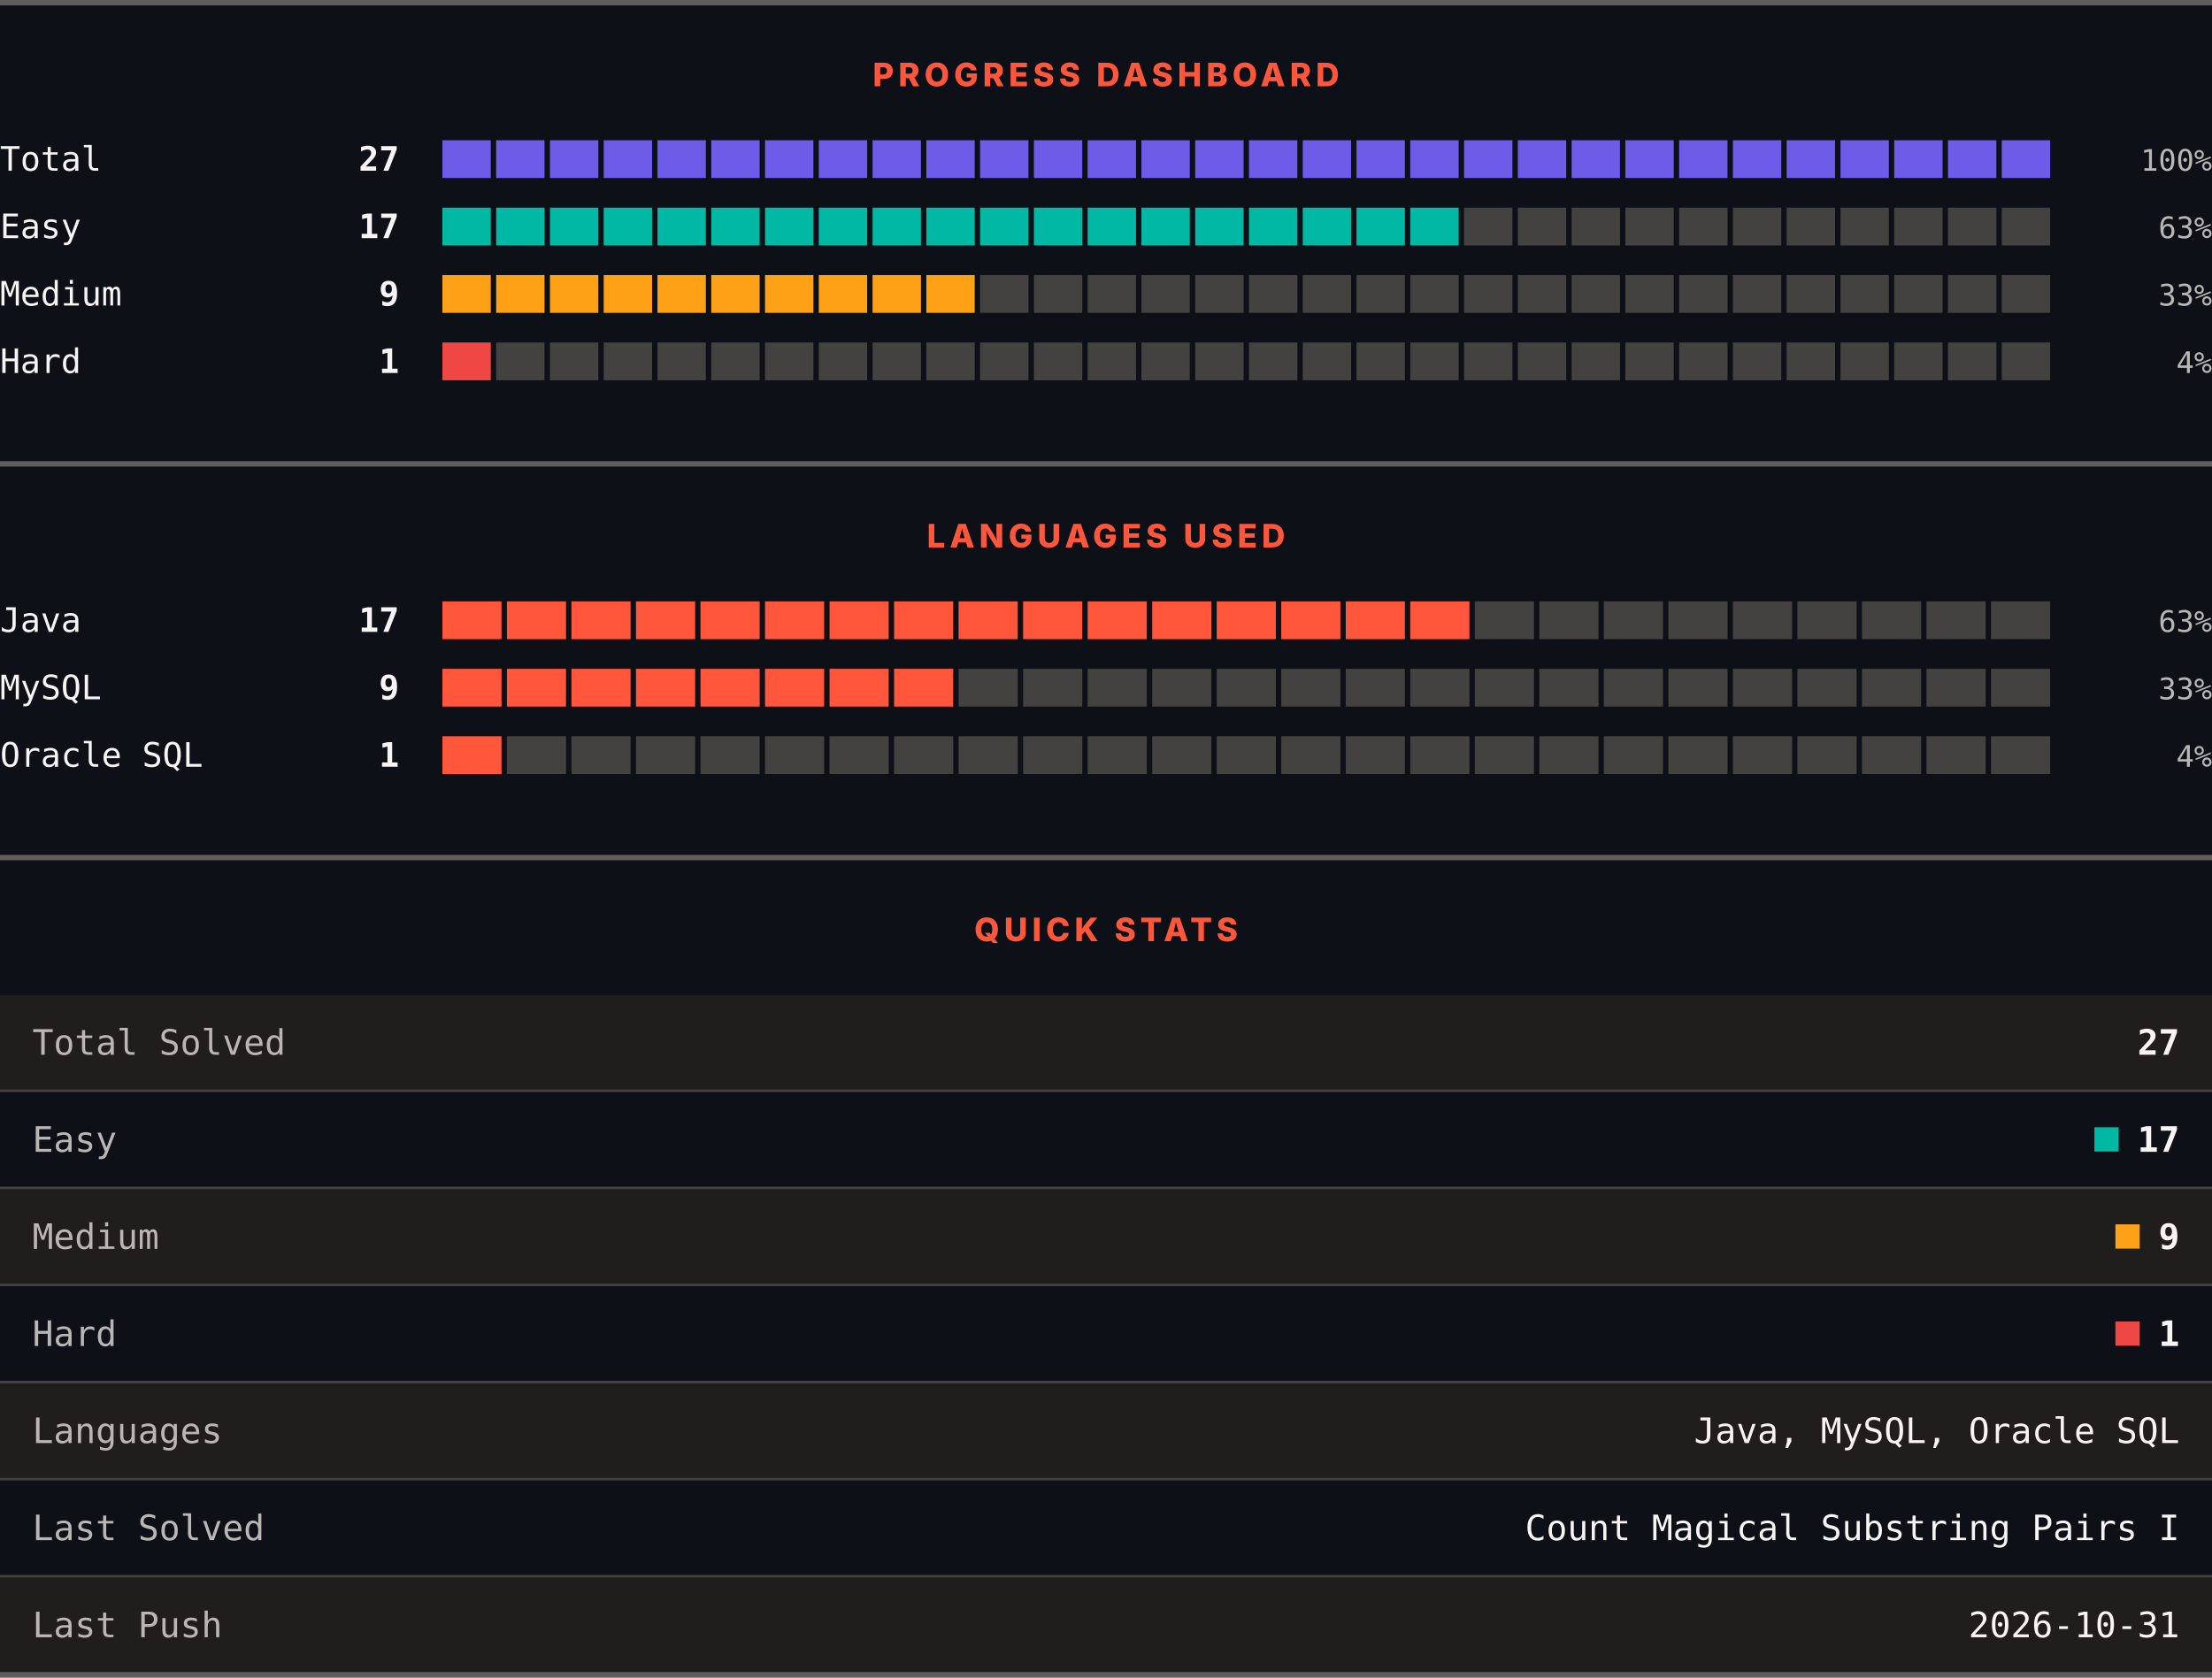
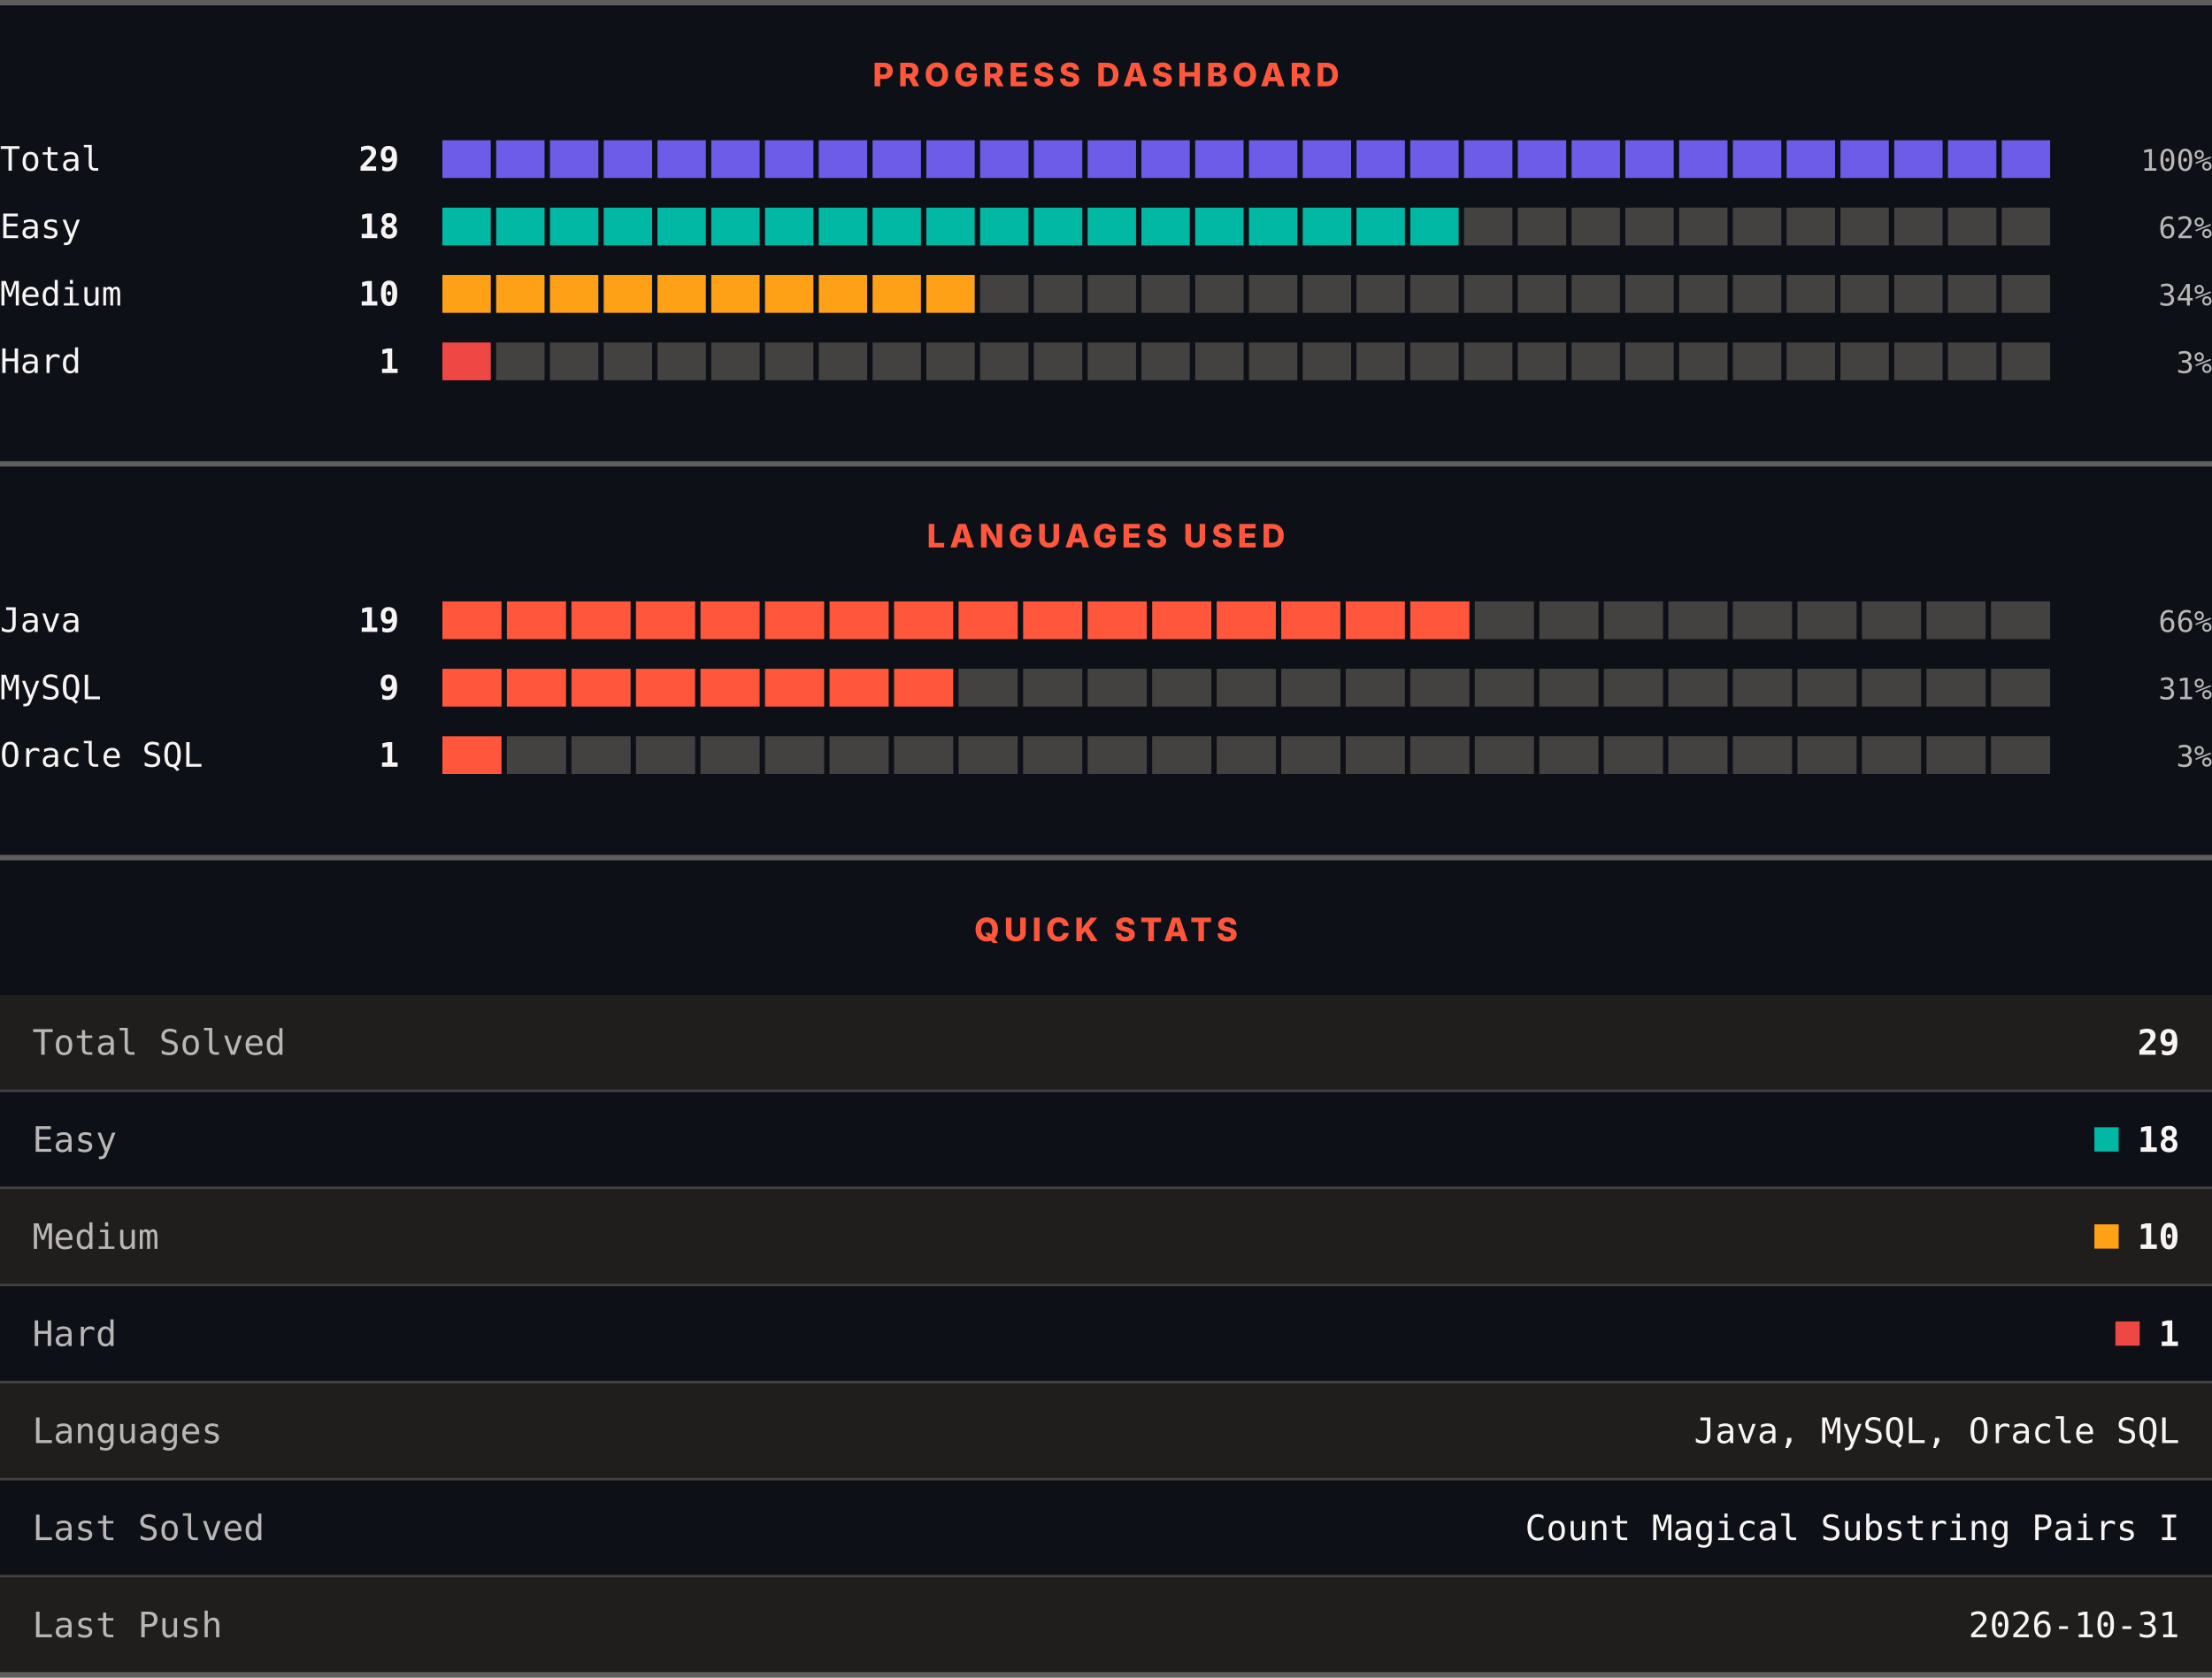
<svg xmlns="http://www.w3.org/2000/svg" width="820" height="622" viewBox="0 0 820 622" role="img" aria-label="LeetCode progress, languages and quick stats">
  <rect width="820" height="622" fill="#0d1117" />
  <rect x="0" y="0" width="820" height="2" fill="#605d5d" />
  <text x="410" y="32" text-anchor="middle" font-family="Archivo, system-ui, -apple-system, Segoe UI, sans-serif" font-size="12" font-weight="800" letter-spacing="1.68" fill="#ff563c">PROGRESS DASHBOARD</text>
  <text x="0" y="63.3" font-family="ui-monospace, SFMono-Regular, Menlo, Consolas, monospace" font-size="12.5" fill="#f8f4f4">Total</text>
-   <text x="148" y="63.3" text-anchor="end" font-family="ui-monospace, SFMono-Regular, Menlo, Consolas, monospace" font-size="12.5" font-weight="700" fill="#f8f4f4">27</text>
+   <text x="148" y="63.3" text-anchor="end" font-family="ui-monospace, SFMono-Regular, Menlo, Consolas, monospace" font-size="12.5" font-weight="700" fill="#f8f4f4">29</text>
  <rect x="164.00" y="52" width="17.93" height="14" fill="#6c5ce7" />
  <rect x="183.93" y="52" width="17.93" height="14" fill="#6c5ce7" />
  <rect x="203.87" y="52" width="17.93" height="14" fill="#6c5ce7" />
  <rect x="223.80" y="52" width="17.93" height="14" fill="#6c5ce7" />
  <rect x="243.73" y="52" width="17.93" height="14" fill="#6c5ce7" />
  <rect x="263.67" y="52" width="17.93" height="14" fill="#6c5ce7" />
  <rect x="283.60" y="52" width="17.93" height="14" fill="#6c5ce7" />
  <rect x="303.53" y="52" width="17.93" height="14" fill="#6c5ce7" />
  <rect x="323.47" y="52" width="17.93" height="14" fill="#6c5ce7" />
  <rect x="343.40" y="52" width="17.93" height="14" fill="#6c5ce7" />
  <rect x="363.33" y="52" width="17.93" height="14" fill="#6c5ce7" />
  <rect x="383.27" y="52" width="17.93" height="14" fill="#6c5ce7" />
  <rect x="403.20" y="52" width="17.93" height="14" fill="#6c5ce7" />
  <rect x="423.13" y="52" width="17.93" height="14" fill="#6c5ce7" />
  <rect x="443.07" y="52" width="17.93" height="14" fill="#6c5ce7" />
  <rect x="463.00" y="52" width="17.93" height="14" fill="#6c5ce7" />
  <rect x="482.93" y="52" width="17.93" height="14" fill="#6c5ce7" />
  <rect x="502.87" y="52" width="17.93" height="14" fill="#6c5ce7" />
  <rect x="522.80" y="52" width="17.93" height="14" fill="#6c5ce7" />
  <rect x="542.73" y="52" width="17.93" height="14" fill="#6c5ce7" />
  <rect x="562.67" y="52" width="17.93" height="14" fill="#6c5ce7" />
  <rect x="582.60" y="52" width="17.93" height="14" fill="#6c5ce7" />
  <rect x="602.53" y="52" width="17.93" height="14" fill="#6c5ce7" />
  <rect x="622.47" y="52" width="17.93" height="14" fill="#6c5ce7" />
  <rect x="642.40" y="52" width="17.93" height="14" fill="#6c5ce7" />
  <rect x="662.33" y="52" width="17.93" height="14" fill="#6c5ce7" />
  <rect x="682.27" y="52" width="17.93" height="14" fill="#6c5ce7" />
  <rect x="702.20" y="52" width="17.93" height="14" fill="#6c5ce7" />
  <rect x="722.13" y="52" width="17.93" height="14" fill="#6c5ce7" />
  <rect x="742.07" y="52" width="17.93" height="14" fill="#6c5ce7" />
  <text x="820" y="63.3" text-anchor="end" font-family="ui-monospace, SFMono-Regular, Menlo, Consolas, monospace" font-size="11" fill="#bab6b6">100%</text>
  <text x="0" y="88.3" font-family="ui-monospace, SFMono-Regular, Menlo, Consolas, monospace" font-size="12.5" fill="#f8f4f4">Easy</text>
-   <text x="148" y="88.3" text-anchor="end" font-family="ui-monospace, SFMono-Regular, Menlo, Consolas, monospace" font-size="12.5" font-weight="700" fill="#f8f4f4">17</text>
+   <text x="148" y="88.3" text-anchor="end" font-family="ui-monospace, SFMono-Regular, Menlo, Consolas, monospace" font-size="12.5" font-weight="700" fill="#f8f4f4">18</text>
  <rect x="164.00" y="77" width="17.93" height="14" fill="#00b8a3" />
  <rect x="183.93" y="77" width="17.93" height="14" fill="#00b8a3" />
  <rect x="203.87" y="77" width="17.93" height="14" fill="#00b8a3" />
  <rect x="223.80" y="77" width="17.93" height="14" fill="#00b8a3" />
  <rect x="243.73" y="77" width="17.93" height="14" fill="#00b8a3" />
  <rect x="263.67" y="77" width="17.93" height="14" fill="#00b8a3" />
  <rect x="283.60" y="77" width="17.93" height="14" fill="#00b8a3" />
  <rect x="303.53" y="77" width="17.93" height="14" fill="#00b8a3" />
  <rect x="323.47" y="77" width="17.93" height="14" fill="#00b8a3" />
  <rect x="343.40" y="77" width="17.93" height="14" fill="#00b8a3" />
  <rect x="363.33" y="77" width="17.93" height="14" fill="#00b8a3" />
  <rect x="383.27" y="77" width="17.93" height="14" fill="#00b8a3" />
  <rect x="403.20" y="77" width="17.93" height="14" fill="#00b8a3" />
  <rect x="423.13" y="77" width="17.93" height="14" fill="#00b8a3" />
  <rect x="443.07" y="77" width="17.93" height="14" fill="#00b8a3" />
  <rect x="463.00" y="77" width="17.93" height="14" fill="#00b8a3" />
  <rect x="482.93" y="77" width="17.93" height="14" fill="#00b8a3" />
  <rect x="502.87" y="77" width="17.93" height="14" fill="#00b8a3" />
  <rect x="522.80" y="77" width="17.93" height="14" fill="#00b8a3" />
  <rect x="542.73" y="77" width="17.93" height="14" fill="#444141" />
  <rect x="562.67" y="77" width="17.93" height="14" fill="#444141" />
  <rect x="582.60" y="77" width="17.93" height="14" fill="#444141" />
  <rect x="602.53" y="77" width="17.93" height="14" fill="#444141" />
  <rect x="622.47" y="77" width="17.93" height="14" fill="#444141" />
  <rect x="642.40" y="77" width="17.93" height="14" fill="#444141" />
  <rect x="662.33" y="77" width="17.93" height="14" fill="#444141" />
  <rect x="682.27" y="77" width="17.93" height="14" fill="#444141" />
  <rect x="702.20" y="77" width="17.93" height="14" fill="#444141" />
  <rect x="722.13" y="77" width="17.93" height="14" fill="#444141" />
  <rect x="742.07" y="77" width="17.93" height="14" fill="#444141" />
-   <text x="820" y="88.3" text-anchor="end" font-family="ui-monospace, SFMono-Regular, Menlo, Consolas, monospace" font-size="11" fill="#bab6b6">63%</text>
+   <text x="820" y="88.3" text-anchor="end" font-family="ui-monospace, SFMono-Regular, Menlo, Consolas, monospace" font-size="11" fill="#bab6b6">62%</text>
  <text x="0" y="113.3" font-family="ui-monospace, SFMono-Regular, Menlo, Consolas, monospace" font-size="12.5" fill="#f8f4f4">Medium</text>
-   <text x="148" y="113.3" text-anchor="end" font-family="ui-monospace, SFMono-Regular, Menlo, Consolas, monospace" font-size="12.5" font-weight="700" fill="#f8f4f4">9</text>
+   <text x="148" y="113.3" text-anchor="end" font-family="ui-monospace, SFMono-Regular, Menlo, Consolas, monospace" font-size="12.5" font-weight="700" fill="#f8f4f4">10</text>
  <rect x="164.00" y="102" width="17.93" height="14" fill="#ffa116" />
  <rect x="183.93" y="102" width="17.93" height="14" fill="#ffa116" />
  <rect x="203.87" y="102" width="17.93" height="14" fill="#ffa116" />
  <rect x="223.80" y="102" width="17.93" height="14" fill="#ffa116" />
  <rect x="243.73" y="102" width="17.93" height="14" fill="#ffa116" />
  <rect x="263.67" y="102" width="17.93" height="14" fill="#ffa116" />
  <rect x="283.60" y="102" width="17.93" height="14" fill="#ffa116" />
  <rect x="303.53" y="102" width="17.93" height="14" fill="#ffa116" />
  <rect x="323.47" y="102" width="17.93" height="14" fill="#ffa116" />
  <rect x="343.40" y="102" width="17.93" height="14" fill="#ffa116" />
  <rect x="363.33" y="102" width="17.93" height="14" fill="#444141" />
  <rect x="383.27" y="102" width="17.93" height="14" fill="#444141" />
  <rect x="403.20" y="102" width="17.93" height="14" fill="#444141" />
  <rect x="423.13" y="102" width="17.93" height="14" fill="#444141" />
  <rect x="443.07" y="102" width="17.93" height="14" fill="#444141" />
  <rect x="463.00" y="102" width="17.93" height="14" fill="#444141" />
  <rect x="482.93" y="102" width="17.93" height="14" fill="#444141" />
  <rect x="502.87" y="102" width="17.93" height="14" fill="#444141" />
  <rect x="522.80" y="102" width="17.93" height="14" fill="#444141" />
  <rect x="542.73" y="102" width="17.93" height="14" fill="#444141" />
  <rect x="562.67" y="102" width="17.93" height="14" fill="#444141" />
  <rect x="582.60" y="102" width="17.93" height="14" fill="#444141" />
  <rect x="602.53" y="102" width="17.93" height="14" fill="#444141" />
  <rect x="622.47" y="102" width="17.93" height="14" fill="#444141" />
  <rect x="642.40" y="102" width="17.93" height="14" fill="#444141" />
  <rect x="662.33" y="102" width="17.93" height="14" fill="#444141" />
  <rect x="682.27" y="102" width="17.93" height="14" fill="#444141" />
  <rect x="702.20" y="102" width="17.93" height="14" fill="#444141" />
  <rect x="722.13" y="102" width="17.93" height="14" fill="#444141" />
  <rect x="742.07" y="102" width="17.93" height="14" fill="#444141" />
-   <text x="820" y="113.3" text-anchor="end" font-family="ui-monospace, SFMono-Regular, Menlo, Consolas, monospace" font-size="11" fill="#bab6b6">33%</text>
+   <text x="820" y="113.3" text-anchor="end" font-family="ui-monospace, SFMono-Regular, Menlo, Consolas, monospace" font-size="11" fill="#bab6b6">34%</text>
  <text x="0" y="138.3" font-family="ui-monospace, SFMono-Regular, Menlo, Consolas, monospace" font-size="12.5" fill="#f8f4f4">Hard</text>
  <text x="148" y="138.3" text-anchor="end" font-family="ui-monospace, SFMono-Regular, Menlo, Consolas, monospace" font-size="12.5" font-weight="700" fill="#f8f4f4">1</text>
  <rect x="164.00" y="127" width="17.93" height="14" fill="#ef4743" />
  <rect x="183.93" y="127" width="17.93" height="14" fill="#444141" />
  <rect x="203.87" y="127" width="17.93" height="14" fill="#444141" />
  <rect x="223.80" y="127" width="17.93" height="14" fill="#444141" />
  <rect x="243.73" y="127" width="17.93" height="14" fill="#444141" />
  <rect x="263.67" y="127" width="17.93" height="14" fill="#444141" />
  <rect x="283.60" y="127" width="17.93" height="14" fill="#444141" />
  <rect x="303.53" y="127" width="17.93" height="14" fill="#444141" />
  <rect x="323.47" y="127" width="17.93" height="14" fill="#444141" />
  <rect x="343.40" y="127" width="17.93" height="14" fill="#444141" />
  <rect x="363.33" y="127" width="17.93" height="14" fill="#444141" />
  <rect x="383.27" y="127" width="17.93" height="14" fill="#444141" />
  <rect x="403.20" y="127" width="17.93" height="14" fill="#444141" />
  <rect x="423.13" y="127" width="17.93" height="14" fill="#444141" />
  <rect x="443.07" y="127" width="17.93" height="14" fill="#444141" />
  <rect x="463.00" y="127" width="17.93" height="14" fill="#444141" />
  <rect x="482.93" y="127" width="17.93" height="14" fill="#444141" />
  <rect x="502.87" y="127" width="17.93" height="14" fill="#444141" />
  <rect x="522.80" y="127" width="17.93" height="14" fill="#444141" />
  <rect x="542.73" y="127" width="17.93" height="14" fill="#444141" />
  <rect x="562.67" y="127" width="17.93" height="14" fill="#444141" />
  <rect x="582.60" y="127" width="17.93" height="14" fill="#444141" />
  <rect x="602.53" y="127" width="17.93" height="14" fill="#444141" />
  <rect x="622.47" y="127" width="17.93" height="14" fill="#444141" />
  <rect x="642.40" y="127" width="17.93" height="14" fill="#444141" />
  <rect x="662.33" y="127" width="17.93" height="14" fill="#444141" />
  <rect x="682.27" y="127" width="17.93" height="14" fill="#444141" />
  <rect x="702.20" y="127" width="17.93" height="14" fill="#444141" />
  <rect x="722.13" y="127" width="17.93" height="14" fill="#444141" />
  <rect x="742.07" y="127" width="17.93" height="14" fill="#444141" />
-   <text x="820" y="138.3" text-anchor="end" font-family="ui-monospace, SFMono-Regular, Menlo, Consolas, monospace" font-size="11" fill="#bab6b6">4%</text>
+   <text x="820" y="138.3" text-anchor="end" font-family="ui-monospace, SFMono-Regular, Menlo, Consolas, monospace" font-size="11" fill="#bab6b6">3%</text>
  <rect x="0" y="171" width="820" height="2" fill="#605d5d" />
  <text x="410" y="203" text-anchor="middle" font-family="Archivo, system-ui, -apple-system, Segoe UI, sans-serif" font-size="12" font-weight="800" letter-spacing="1.68" fill="#ff563c">LANGUAGES USED</text>
  <text x="0" y="234.3" font-family="ui-monospace, SFMono-Regular, Menlo, Consolas, monospace" font-size="12.5" fill="#f8f4f4">Java</text>
-   <text x="148" y="234.3" text-anchor="end" font-family="ui-monospace, SFMono-Regular, Menlo, Consolas, monospace" font-size="12.5" font-weight="700" fill="#f8f4f4">17</text>
+   <text x="148" y="234.3" text-anchor="end" font-family="ui-monospace, SFMono-Regular, Menlo, Consolas, monospace" font-size="12.5" font-weight="700" fill="#f8f4f4">19</text>
  <rect x="164.00" y="223" width="21.92" height="14" fill="#ff563c" />
  <rect x="187.92" y="223" width="21.92" height="14" fill="#ff563c" />
  <rect x="211.84" y="223" width="21.92" height="14" fill="#ff563c" />
  <rect x="235.76" y="223" width="21.92" height="14" fill="#ff563c" />
  <rect x="259.68" y="223" width="21.92" height="14" fill="#ff563c" />
  <rect x="283.60" y="223" width="21.92" height="14" fill="#ff563c" />
  <rect x="307.52" y="223" width="21.92" height="14" fill="#ff563c" />
  <rect x="331.44" y="223" width="21.92" height="14" fill="#ff563c" />
  <rect x="355.36" y="223" width="21.92" height="14" fill="#ff563c" />
  <rect x="379.28" y="223" width="21.92" height="14" fill="#ff563c" />
  <rect x="403.20" y="223" width="21.92" height="14" fill="#ff563c" />
  <rect x="427.12" y="223" width="21.92" height="14" fill="#ff563c" />
  <rect x="451.04" y="223" width="21.92" height="14" fill="#ff563c" />
  <rect x="474.96" y="223" width="21.92" height="14" fill="#ff563c" />
  <rect x="498.88" y="223" width="21.92" height="14" fill="#ff563c" />
  <rect x="522.80" y="223" width="21.92" height="14" fill="#ff563c" />
  <rect x="546.72" y="223" width="21.92" height="14" fill="#444141" />
  <rect x="570.64" y="223" width="21.92" height="14" fill="#444141" />
  <rect x="594.56" y="223" width="21.92" height="14" fill="#444141" />
  <rect x="618.48" y="223" width="21.92" height="14" fill="#444141" />
  <rect x="642.40" y="223" width="21.92" height="14" fill="#444141" />
  <rect x="666.32" y="223" width="21.92" height="14" fill="#444141" />
  <rect x="690.24" y="223" width="21.92" height="14" fill="#444141" />
  <rect x="714.16" y="223" width="21.92" height="14" fill="#444141" />
  <rect x="738.08" y="223" width="21.92" height="14" fill="#444141" />
-   <text x="820" y="234.3" text-anchor="end" font-family="ui-monospace, SFMono-Regular, Menlo, Consolas, monospace" font-size="11" fill="#bab6b6">63%</text>
+   <text x="820" y="234.3" text-anchor="end" font-family="ui-monospace, SFMono-Regular, Menlo, Consolas, monospace" font-size="11" fill="#bab6b6">66%</text>
  <text x="0" y="259.3" font-family="ui-monospace, SFMono-Regular, Menlo, Consolas, monospace" font-size="12.5" fill="#f8f4f4">MySQL</text>
  <text x="148" y="259.3" text-anchor="end" font-family="ui-monospace, SFMono-Regular, Menlo, Consolas, monospace" font-size="12.5" font-weight="700" fill="#f8f4f4">9</text>
  <rect x="164.00" y="248" width="21.92" height="14" fill="#ff563c" />
  <rect x="187.92" y="248" width="21.92" height="14" fill="#ff563c" />
  <rect x="211.84" y="248" width="21.92" height="14" fill="#ff563c" />
  <rect x="235.76" y="248" width="21.92" height="14" fill="#ff563c" />
  <rect x="259.68" y="248" width="21.92" height="14" fill="#ff563c" />
  <rect x="283.60" y="248" width="21.92" height="14" fill="#ff563c" />
  <rect x="307.52" y="248" width="21.92" height="14" fill="#ff563c" />
  <rect x="331.44" y="248" width="21.92" height="14" fill="#ff563c" />
  <rect x="355.36" y="248" width="21.92" height="14" fill="#444141" />
  <rect x="379.28" y="248" width="21.92" height="14" fill="#444141" />
  <rect x="403.20" y="248" width="21.92" height="14" fill="#444141" />
  <rect x="427.12" y="248" width="21.92" height="14" fill="#444141" />
  <rect x="451.04" y="248" width="21.92" height="14" fill="#444141" />
  <rect x="474.96" y="248" width="21.92" height="14" fill="#444141" />
  <rect x="498.88" y="248" width="21.92" height="14" fill="#444141" />
  <rect x="522.80" y="248" width="21.92" height="14" fill="#444141" />
  <rect x="546.72" y="248" width="21.92" height="14" fill="#444141" />
  <rect x="570.64" y="248" width="21.92" height="14" fill="#444141" />
  <rect x="594.56" y="248" width="21.92" height="14" fill="#444141" />
  <rect x="618.48" y="248" width="21.92" height="14" fill="#444141" />
  <rect x="642.40" y="248" width="21.92" height="14" fill="#444141" />
  <rect x="666.32" y="248" width="21.92" height="14" fill="#444141" />
  <rect x="690.24" y="248" width="21.92" height="14" fill="#444141" />
  <rect x="714.16" y="248" width="21.92" height="14" fill="#444141" />
  <rect x="738.08" y="248" width="21.92" height="14" fill="#444141" />
-   <text x="820" y="259.3" text-anchor="end" font-family="ui-monospace, SFMono-Regular, Menlo, Consolas, monospace" font-size="11" fill="#bab6b6">33%</text>
+   <text x="820" y="259.3" text-anchor="end" font-family="ui-monospace, SFMono-Regular, Menlo, Consolas, monospace" font-size="11" fill="#bab6b6">31%</text>
  <text x="0" y="284.3" font-family="ui-monospace, SFMono-Regular, Menlo, Consolas, monospace" font-size="12.5" fill="#f8f4f4">Oracle SQL</text>
  <text x="148" y="284.3" text-anchor="end" font-family="ui-monospace, SFMono-Regular, Menlo, Consolas, monospace" font-size="12.5" font-weight="700" fill="#f8f4f4">1</text>
  <rect x="164.00" y="273" width="21.92" height="14" fill="#ff563c" />
  <rect x="187.92" y="273" width="21.92" height="14" fill="#444141" />
  <rect x="211.84" y="273" width="21.92" height="14" fill="#444141" />
  <rect x="235.76" y="273" width="21.92" height="14" fill="#444141" />
  <rect x="259.68" y="273" width="21.92" height="14" fill="#444141" />
  <rect x="283.60" y="273" width="21.92" height="14" fill="#444141" />
  <rect x="307.52" y="273" width="21.92" height="14" fill="#444141" />
  <rect x="331.44" y="273" width="21.92" height="14" fill="#444141" />
  <rect x="355.36" y="273" width="21.92" height="14" fill="#444141" />
  <rect x="379.28" y="273" width="21.92" height="14" fill="#444141" />
  <rect x="403.20" y="273" width="21.92" height="14" fill="#444141" />
  <rect x="427.12" y="273" width="21.92" height="14" fill="#444141" />
  <rect x="451.04" y="273" width="21.92" height="14" fill="#444141" />
  <rect x="474.96" y="273" width="21.92" height="14" fill="#444141" />
  <rect x="498.88" y="273" width="21.92" height="14" fill="#444141" />
  <rect x="522.80" y="273" width="21.92" height="14" fill="#444141" />
  <rect x="546.72" y="273" width="21.92" height="14" fill="#444141" />
  <rect x="570.64" y="273" width="21.92" height="14" fill="#444141" />
  <rect x="594.56" y="273" width="21.92" height="14" fill="#444141" />
  <rect x="618.48" y="273" width="21.92" height="14" fill="#444141" />
  <rect x="642.40" y="273" width="21.92" height="14" fill="#444141" />
  <rect x="666.32" y="273" width="21.92" height="14" fill="#444141" />
  <rect x="690.24" y="273" width="21.92" height="14" fill="#444141" />
  <rect x="714.16" y="273" width="21.92" height="14" fill="#444141" />
  <rect x="738.08" y="273" width="21.92" height="14" fill="#444141" />
-   <text x="820" y="284.3" text-anchor="end" font-family="ui-monospace, SFMono-Regular, Menlo, Consolas, monospace" font-size="11" fill="#bab6b6">4%</text>
+   <text x="820" y="284.3" text-anchor="end" font-family="ui-monospace, SFMono-Regular, Menlo, Consolas, monospace" font-size="11" fill="#bab6b6">3%</text>
  <rect x="0" y="317" width="820" height="2" fill="#605d5d" />
  <text x="410" y="349" text-anchor="middle" font-family="Archivo, system-ui, -apple-system, Segoe UI, sans-serif" font-size="12" font-weight="800" letter-spacing="1.68" fill="#ff563c">QUICK STATS</text>
  <rect x="0" y="369" width="820" height="35" fill="#201e1d" />
  <text x="12" y="391.1" font-family="ui-monospace, SFMono-Regular, Menlo, Consolas, monospace" font-size="13" fill="#bab6b6">Total Solved</text>
-   <text x="808" y="391.1" text-anchor="end" font-family="ui-monospace, SFMono-Regular, Menlo, Consolas, monospace" font-size="13" font-weight="700" fill="#f8f4f4">27</text>
+   <text x="808" y="391.1" text-anchor="end" font-family="ui-monospace, SFMono-Regular, Menlo, Consolas, monospace" font-size="13" font-weight="700" fill="#f8f4f4">29</text>
  <rect x="0" y="404" width="820" height="1" fill="#444141" />
  <rect x="0" y="405" width="820" height="35" fill="#0d1117" />
  <text x="12" y="427.1" font-family="ui-monospace, SFMono-Regular, Menlo, Consolas, monospace" font-size="13" fill="#bab6b6">Easy</text>
  <rect x="776.4" y="418" width="9" height="9" fill="#00b8a3" />
-   <text x="808" y="427.1" text-anchor="end" font-family="ui-monospace, SFMono-Regular, Menlo, Consolas, monospace" font-size="13" font-weight="700" fill="#f8f4f4">17</text>
+   <text x="808" y="427.1" text-anchor="end" font-family="ui-monospace, SFMono-Regular, Menlo, Consolas, monospace" font-size="13" font-weight="700" fill="#f8f4f4">18</text>
  <rect x="0" y="440" width="820" height="1" fill="#444141" />
  <rect x="0" y="441" width="820" height="35" fill="#201e1d" />
  <text x="12" y="463.1" font-family="ui-monospace, SFMono-Regular, Menlo, Consolas, monospace" font-size="13" fill="#bab6b6">Medium</text>
-   <rect x="784.2" y="454" width="9" height="9" fill="#ffa116" />
-   <text x="808" y="463.1" text-anchor="end" font-family="ui-monospace, SFMono-Regular, Menlo, Consolas, monospace" font-size="13" font-weight="700" fill="#f8f4f4">9</text>
+   <rect x="776.4" y="454" width="9" height="9" fill="#ffa116" />
+   <text x="808" y="463.1" text-anchor="end" font-family="ui-monospace, SFMono-Regular, Menlo, Consolas, monospace" font-size="13" font-weight="700" fill="#f8f4f4">10</text>
  <rect x="0" y="476" width="820" height="1" fill="#444141" />
  <rect x="0" y="477" width="820" height="35" fill="#0d1117" />
  <text x="12" y="499.1" font-family="ui-monospace, SFMono-Regular, Menlo, Consolas, monospace" font-size="13" fill="#bab6b6">Hard</text>
  <rect x="784.2" y="490" width="9" height="9" fill="#ef4743" />
  <text x="808" y="499.1" text-anchor="end" font-family="ui-monospace, SFMono-Regular, Menlo, Consolas, monospace" font-size="13" font-weight="700" fill="#f8f4f4">1</text>
  <rect x="0" y="512" width="820" height="1" fill="#444141" />
  <rect x="0" y="513" width="820" height="35" fill="#201e1d" />
  <text x="12" y="535.1" font-family="ui-monospace, SFMono-Regular, Menlo, Consolas, monospace" font-size="13" fill="#bab6b6">Languages</text>
  <text x="808" y="535.1" text-anchor="end" font-family="ui-monospace, SFMono-Regular, Menlo, Consolas, monospace" font-size="13" fill="#f8f4f4">Java, MySQL, Oracle SQL</text>
  <rect x="0" y="548" width="820" height="1" fill="#444141" />
  <rect x="0" y="549" width="820" height="35" fill="#0d1117" />
  <text x="12" y="571.1" font-family="ui-monospace, SFMono-Regular, Menlo, Consolas, monospace" font-size="13" fill="#bab6b6">Last Solved</text>
  <text x="808" y="571.1" text-anchor="end" font-family="ui-monospace, SFMono-Regular, Menlo, Consolas, monospace" font-size="13" fill="#f8f4f4">Count Magical Substring Pairs I</text>
  <rect x="0" y="584" width="820" height="1" fill="#444141" />
  <rect x="0" y="585" width="820" height="35" fill="#201e1d" />
  <text x="12" y="607.1" font-family="ui-monospace, SFMono-Regular, Menlo, Consolas, monospace" font-size="13" fill="#bab6b6">Last Push</text>
  <text x="808" y="607.1" text-anchor="end" font-family="ui-monospace, SFMono-Regular, Menlo, Consolas, monospace" font-size="13" fill="#f8f4f4">2026-10-31</text>
  <rect x="0" y="620" width="820" height="2" fill="#605d5d" />
</svg>
